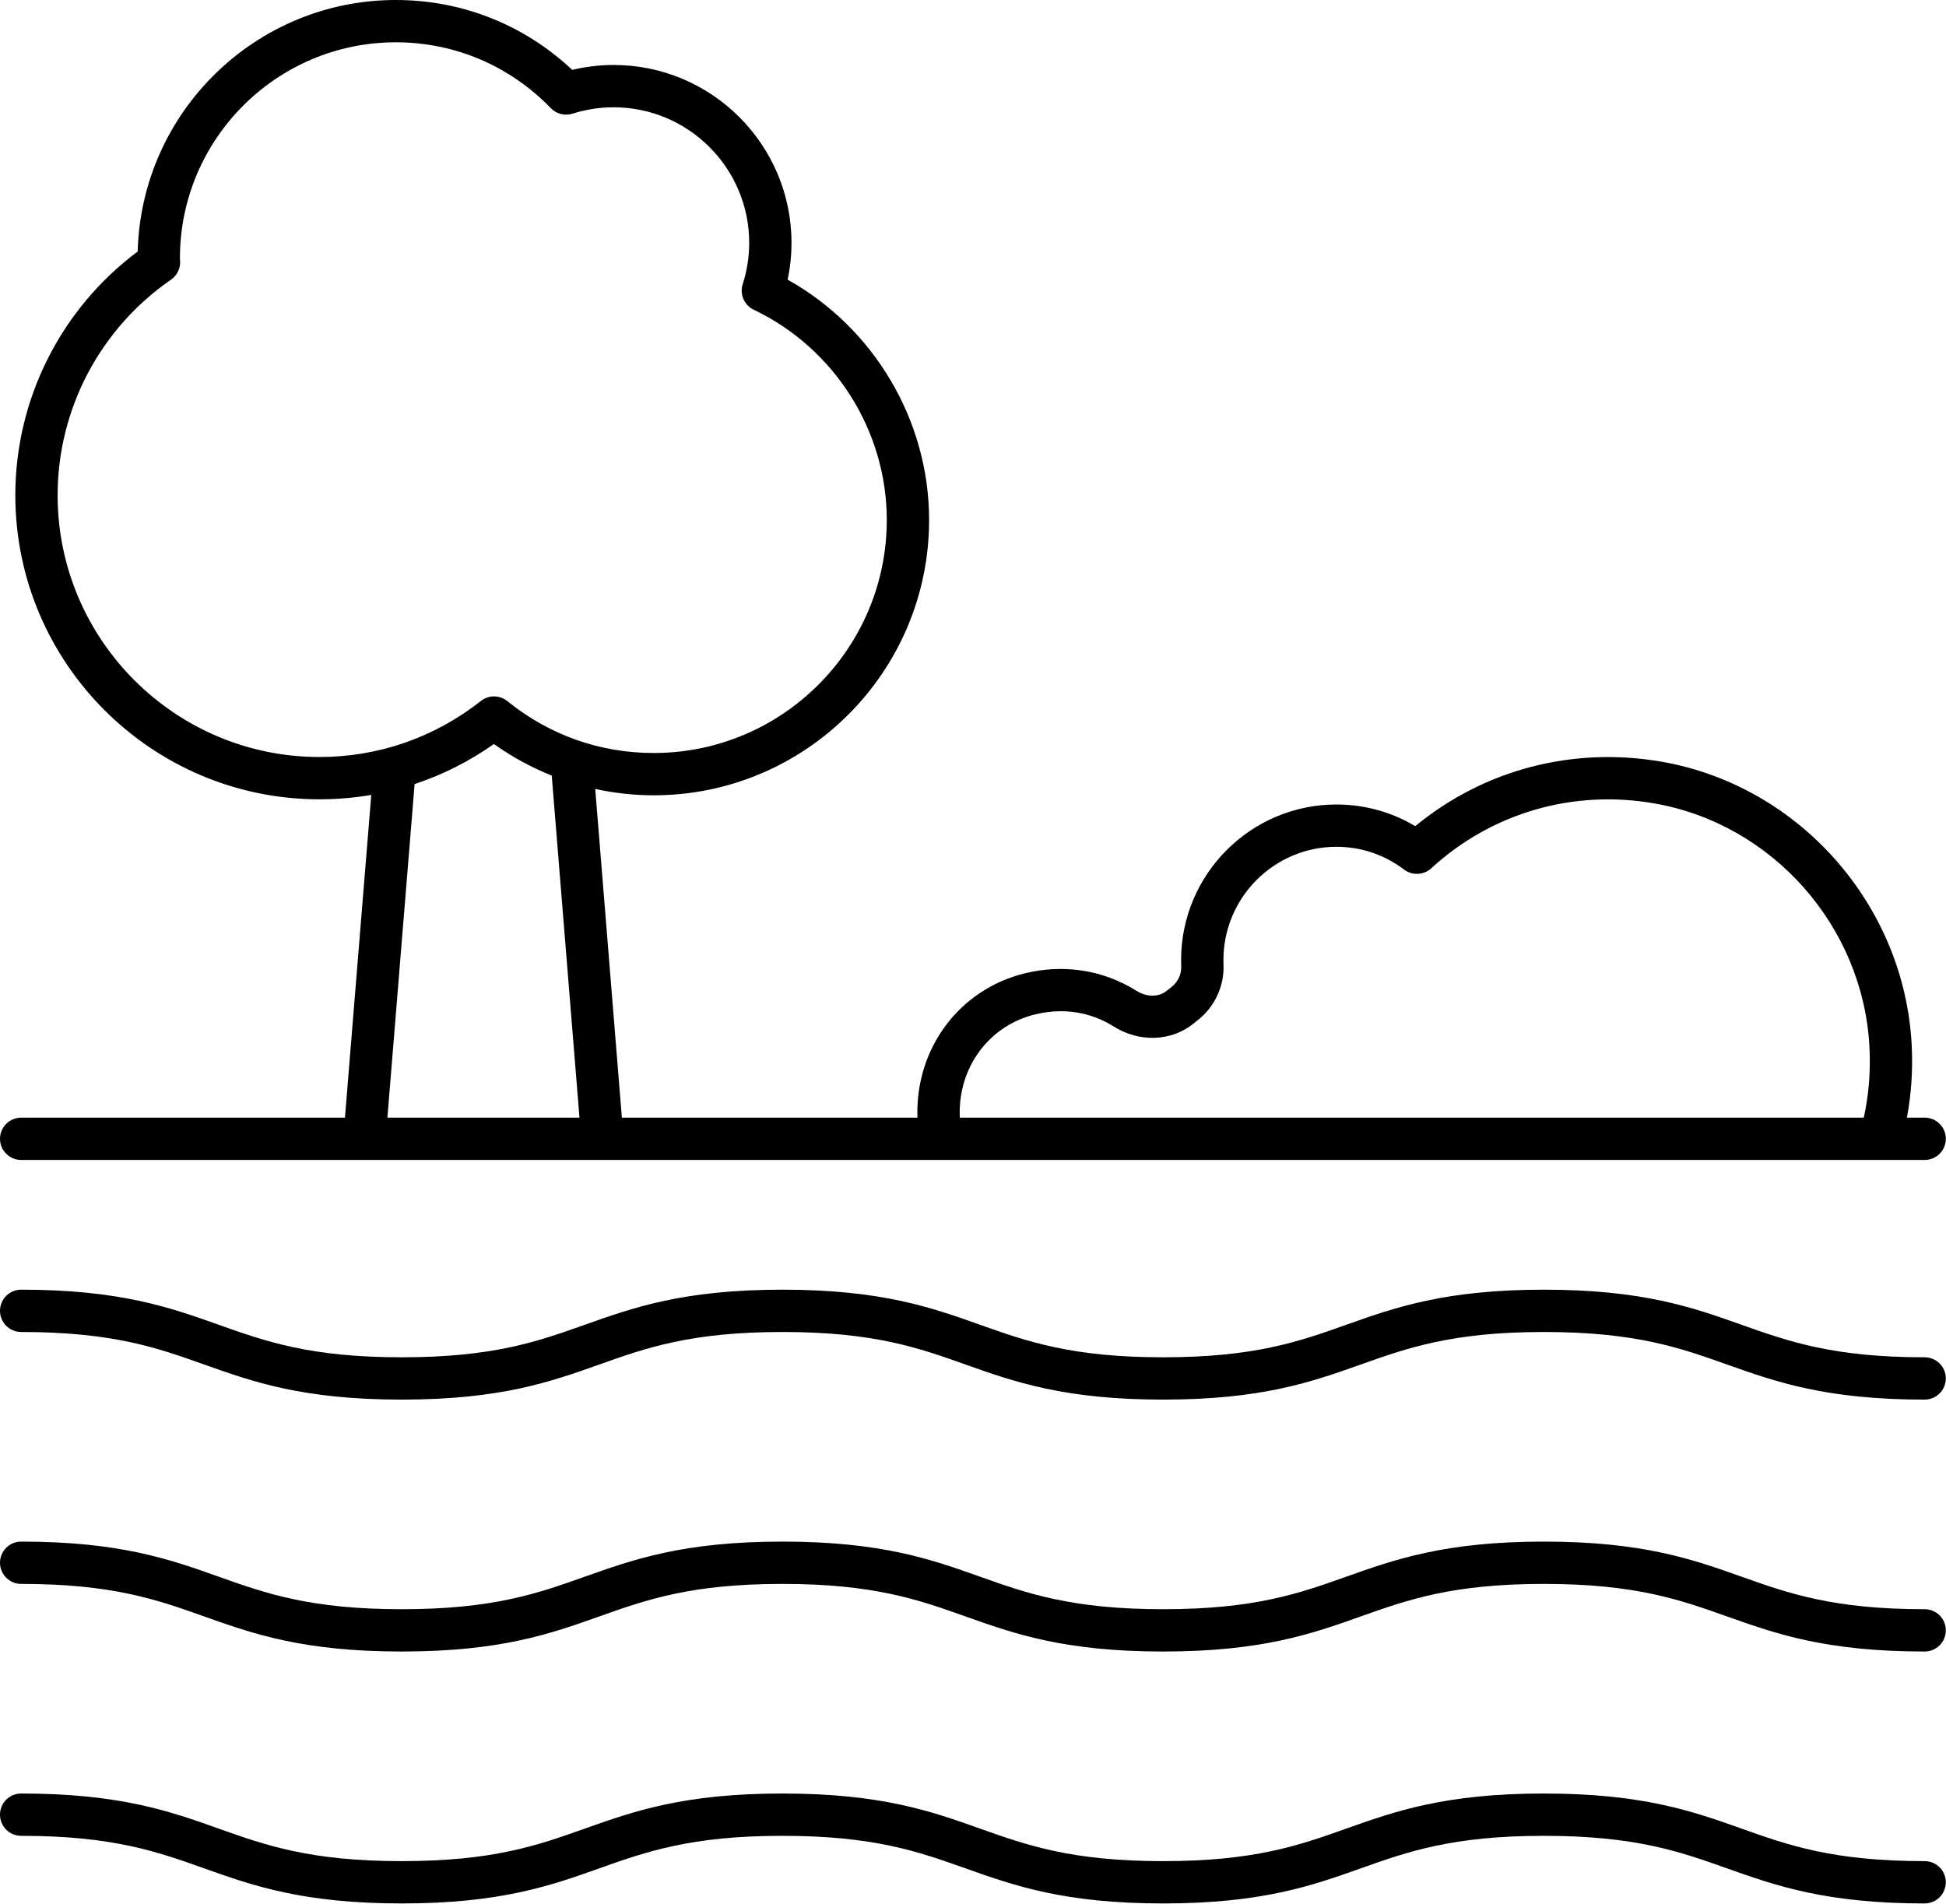
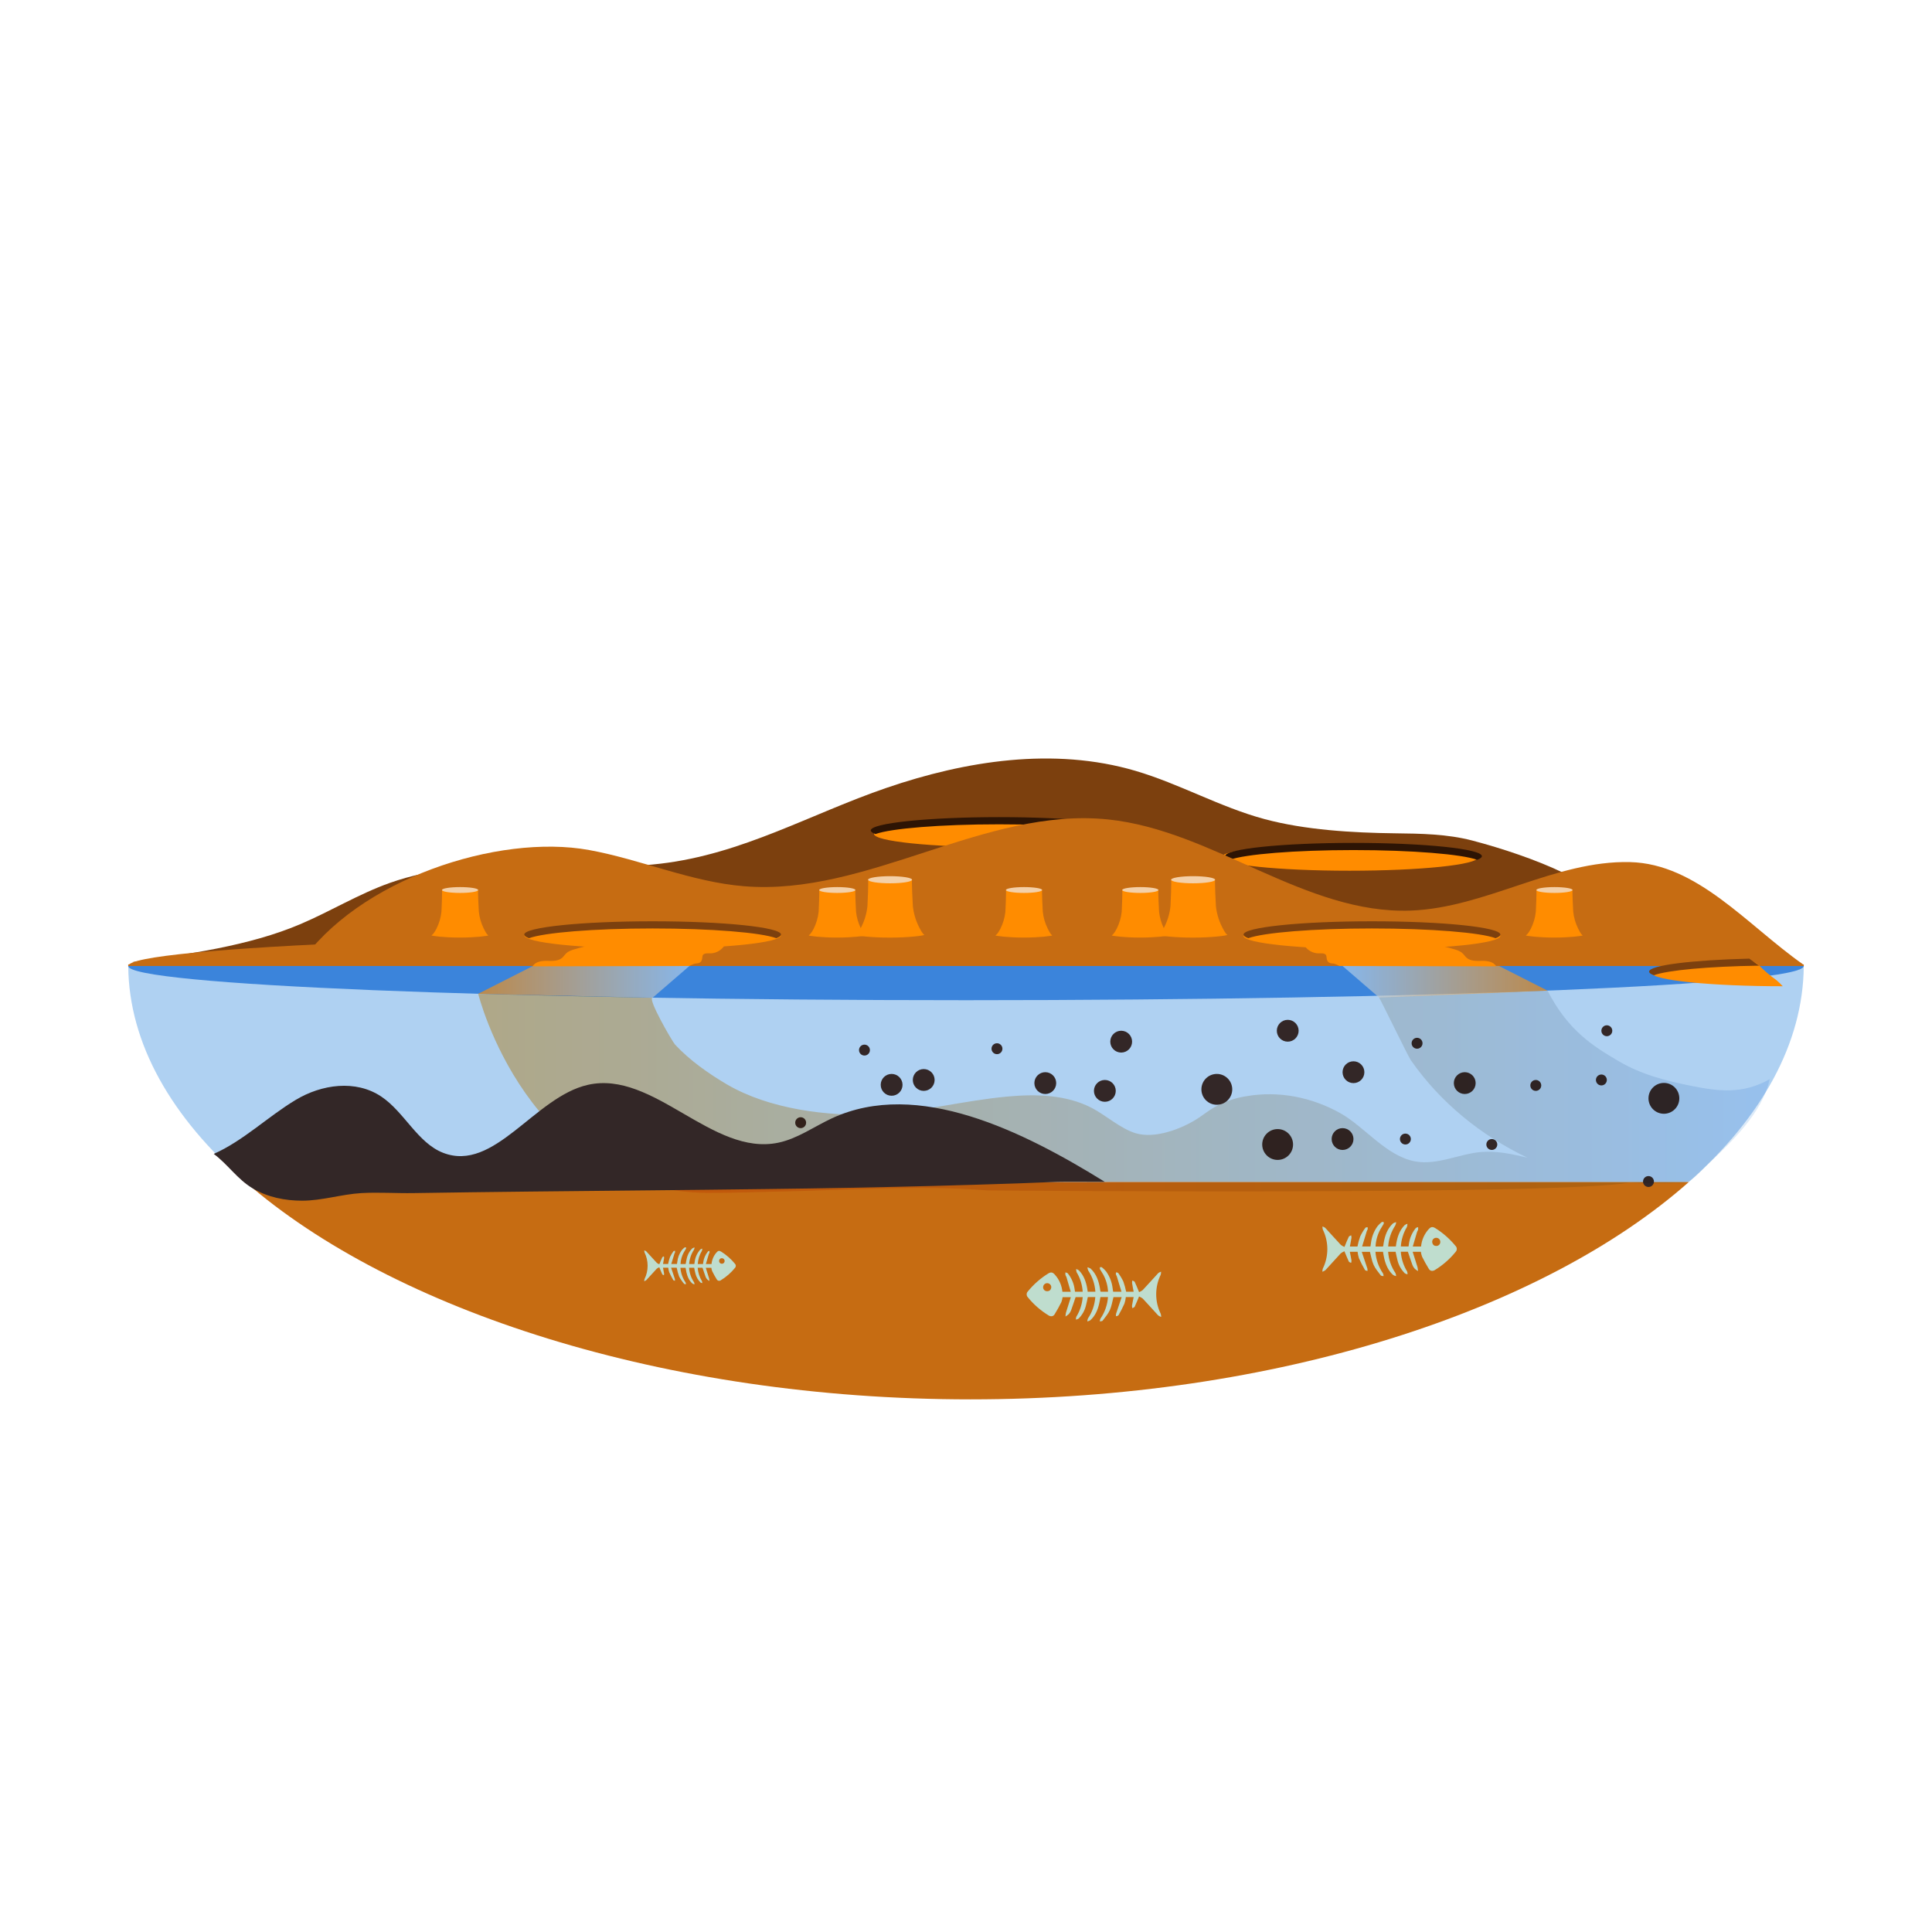
- <svg xmlns="http://www.w3.org/2000/svg" width="687" height="672" viewBox="0 0 687 672" fill="none">
-   <path d="M679.471 479.159C647.149 479.159 631.42 473.576 614.758 467.654C597.638 461.571 579.941 455.29 545.05 455.29C510.159 455.29 492.462 461.576 475.342 467.654C458.681 473.576 442.946 479.159 410.624 479.159C378.312 479.159 362.577 473.576 345.926 467.654C328.806 461.571 311.114 455.29 276.223 455.29C241.338 455.29 223.639 461.576 206.521 467.654C189.865 473.576 174.135 479.159 141.823 479.159C109.521 479.159 93.793 473.576 77.146 467.654C60.037 461.571 42.343 455.29 7.469 455.29C3.344 455.29 0 458.628 0 462.758C0 466.883 3.344 470.227 7.469 470.227C39.766 470.227 55.495 475.81 72.141 481.732C89.25 487.816 106.943 494.097 141.818 494.097C176.703 494.097 194.397 487.81 211.515 481.732C228.171 475.81 243.901 470.227 276.213 470.227C308.53 470.227 324.259 475.81 340.915 481.732C358.035 487.816 375.727 494.097 410.618 494.097C445.514 494.097 463.211 487.81 480.331 481.732C496.987 475.81 512.722 470.227 545.039 470.227C577.362 470.227 593.091 475.81 609.753 481.732C626.873 487.816 644.57 494.097 679.461 494.097C683.586 494.097 686.93 490.758 686.93 486.628C686.94 482.498 683.596 479.159 679.471 479.159H679.471Z" fill="black" />
-   <path d="M679.471 568.093C647.149 568.093 631.42 562.509 614.758 556.587C597.638 550.504 579.941 544.223 545.05 544.223C510.159 544.223 492.462 550.509 475.342 556.587C458.681 562.509 442.946 568.093 410.624 568.093C378.312 568.093 362.577 562.509 345.926 556.587C328.806 550.504 311.114 544.223 276.223 544.223C241.338 544.223 223.639 550.509 206.521 556.587C189.865 562.509 174.135 568.093 141.823 568.093C109.521 568.093 93.793 562.509 77.146 556.587C60.037 550.504 42.343 544.223 7.469 544.223C3.344 544.223 0 547.561 0 551.692C0 555.817 3.344 559.16 7.469 559.16C39.766 559.16 55.495 564.744 72.141 570.666C89.25 576.749 106.943 583.03 141.818 583.03C176.703 583.03 194.397 576.744 211.515 570.666C228.171 564.744 243.901 559.16 276.213 559.16C308.53 559.16 324.259 564.744 340.915 570.666C358.035 576.749 375.727 583.03 410.618 583.03C445.514 583.03 463.211 576.744 480.331 570.666C496.987 564.744 512.722 559.16 545.039 559.16C577.362 559.16 593.091 564.744 609.753 570.666C626.873 576.749 644.57 583.03 679.461 583.03C683.586 583.03 686.93 579.692 686.93 575.561C686.94 571.431 683.596 568.093 679.471 568.093H679.471Z" fill="black" />
-   <path d="M679.471 657.026C647.149 657.026 631.42 651.443 614.758 645.521C597.638 639.437 579.941 633.156 545.05 633.156C510.159 633.156 492.462 639.443 475.342 645.521C458.681 651.443 442.946 657.026 410.624 657.026C378.312 657.026 362.577 651.443 345.926 645.521C328.806 639.437 311.114 633.156 276.223 633.156C241.338 633.156 223.639 639.443 206.521 645.521C189.865 651.443 174.135 657.026 141.823 657.026C109.521 657.026 93.793 651.443 77.146 645.521C60.037 639.437 42.343 633.156 7.469 633.156C3.344 633.156 0 636.495 0 640.625C0 644.75 3.344 648.094 7.469 648.094C39.766 648.094 55.495 653.677 72.141 659.599C89.25 665.682 106.943 671.964 141.818 671.964C176.703 671.964 194.397 665.677 211.515 659.599C228.171 653.677 243.901 648.094 276.213 648.094C308.53 648.094 324.259 653.677 340.915 659.599C358.035 665.682 375.727 671.964 410.618 671.964C445.514 671.964 463.211 665.677 480.331 659.599C496.987 653.677 512.722 648.094 545.039 648.094C577.362 648.094 593.091 653.677 609.753 659.599C626.873 665.682 644.57 671.964 679.461 671.964C683.586 671.964 686.93 668.625 686.93 664.495C686.94 660.365 683.596 657.026 679.471 657.026H679.471Z" fill="black" />
-   <path d="M7.472 409.493H679.472C683.597 409.493 686.94 406.154 686.94 402.024C686.94 397.899 683.597 394.555 679.472 394.555H673.196C674.774 386.17 675.347 377.508 674.873 368.691C672.242 319.404 635.201 277.456 586.79 268.936C555.331 263.426 523.905 271.671 499.629 291.65C491.207 286.634 481.697 284.009 471.795 284.009C441.561 284.009 416.967 308.64 416.967 338.921C416.967 339.65 416.983 340.385 417.014 341.114C417.129 343.937 415.842 346.671 413.561 348.447L411.9 349.765C409.061 352.082 404.827 352.062 401.108 349.728C389.514 342.452 375.592 340.254 361.884 343.588C338.644 349.239 323.04 370.181 323.889 394.552L219.54 394.562L210.134 278.515C216.894 279.995 223.827 280.76 230.8 280.76C284.399 280.76 328.003 237.156 328.003 183.557C328.003 148.427 308.591 115.781 278.06 98.724C278.967 94.443 279.425 90.099 279.425 85.724C279.425 51.104 251.258 22.938 216.633 22.938C211.706 22.938 206.805 23.521 202.013 24.667C185.054 8.729 163.111 0 139.737 0C90.267 0 49.873 39.609 48.617 88.781C21.486 109.032 5.409 140.901 5.409 174.823C5.409 234.016 53.565 282.177 112.763 282.177C118.967 282.177 125.081 281.656 131.07 280.625L121.778 394.563H7.472C3.347 394.563 0.003 397.901 0.003 402.031C0.003 406.156 3.347 409.495 7.472 409.495L7.472 409.493ZM365.418 358.107C377.903 355.076 387.402 358.748 393.164 362.378C402.247 368.086 413.565 367.68 421.366 361.326L422.746 360.227C428.819 355.503 432.257 348.123 431.939 340.503L431.908 338.92C431.908 316.878 449.804 298.941 471.804 298.941C480.481 298.941 488.752 301.727 495.721 306.993C498.596 309.165 502.617 308.978 505.273 306.535C526.633 286.936 555.409 278.566 584.211 283.655C625.851 290.978 657.711 327.082 659.971 369.499C660.429 378.098 659.757 386.504 657.971 394.562H338.851C338.845 394.426 338.835 394.291 338.83 394.155C338.179 376.901 349.111 362.077 365.423 358.109L365.418 358.107ZM136.765 394.561L146.369 276.801C156.26 273.53 165.666 268.79 174.369 262.655C180.718 267.186 187.583 270.916 194.781 273.796L204.573 394.561L136.765 394.561ZM112.765 267.243C61.801 267.243 20.343 225.785 20.343 174.822C20.343 144.467 35.307 116.019 60.37 98.729C62.422 97.312 63.631 94.968 63.594 92.463C63.589 92.322 63.532 91.291 63.521 91.145C63.521 49.124 97.715 14.932 139.735 14.932C160.527 14.932 179.969 23.203 194.48 38.208C196.454 40.25 199.407 40.963 202.11 40.135C206.824 38.635 211.709 37.875 216.632 37.875C243.022 37.875 264.492 59.344 264.492 85.729C264.492 90.672 263.721 95.589 262.2 100.333C261.064 103.891 262.731 107.74 266.101 109.344C294.632 122.948 313.065 152.078 313.065 183.557C313.065 228.917 276.158 265.828 230.8 265.828C211.784 265.828 193.909 259.489 179.102 247.51C176.399 245.318 172.534 245.286 169.79 247.443C153.331 260.396 133.607 267.245 112.768 267.245L112.765 267.243Z" fill="black" />
+ <svg xmlns="http://www.w3.org/2000/svg" xmlns:xlink="http://www.w3.org/1999/xlink" viewBox="0 0 1388.29 1388.29">
+   <defs>
+     <style>.cls-1{isolation:isolate;}.cls-2{fill:#7c400e;}.cls-3{fill:#c66c12;}.cls-4{fill:#afd1f2;}.cls-5{fill:#332727;}.cls-6{fill:#3b84db;}.cls-7{fill:#ff8c00;}.cls-8{fill:#bfddce;}.cls-10,.cls-9{opacity:0.66;}.cls-9{fill:url(#Gradiente_sem_nome_4);}.cls-10{fill:url(#Gradiente_sem_nome_4-2);}.cls-11{opacity:0.44;mix-blend-mode:multiply;fill:url(#Gradiente_sem_nome_4-3);}.cls-12{fill:#2d1404;}.cls-13{fill:#f4d0a8;}</style>
+     <linearGradient id="Gradiente_sem_nome_4" x1="343.59" y1="705.52" x2="495.37" y2="705.52" gradientUnits="userSpaceOnUse">
+       <stop offset="0" stop-color="#ff8c00" />
+       <stop offset="1" stop-color="#afd1f2" />
+     </linearGradient>
+     <linearGradient id="Gradiente_sem_nome_4-2" x1="-2234.93" y1="705.52" x2="-2087.66" y2="705.52" gradientTransform="matrix(-1, 0, 0, 1, -1122.93, 0)" xlink:href="#Gradiente_sem_nome_4" />
+     <linearGradient id="Gradiente_sem_nome_4-3" x1="343.59" y1="784.46" x2="1271.57" y2="784.46" xlink:href="#Gradiente_sem_nome_4" />
+   </defs>
+   <g class="cls-1">
+     <g id="Camada_1" data-name="Camada 1">
+       <path class="cls-2" d="M95.13,691.36c39.57-5.78,83.61-11.47,120.81-27.33,21.72-9.26,42-21.75,64.3-29.64,61.48-21.78,129.52-6.18,194.3-13.77,59.19-6.93,107.81-35.76,162.51-54.49,56.77-19.44,120.1-29.47,178.73-12.26,31.77,9.32,60.87,26.1,92.88,34.71,29.11,7.84,63.39,9.85,93.53,10.21,18.76.22,37.75.47,55.9,5.24,20.91,5.5,45.66,13.7,65,23,22.5,10.81,39.49,28.85,64.76,34.56,26.89,6.07,57.3-1.56,81,12.6,4.35,2.6,8.5,6.17,10,11s-.87,11.07-5.79,12.34" />
+       <path class="cls-3" d="M697.38,1005.55c220,0,412.19-64,516.29-156.29H176.32C282.33,941.53,477.44,1005.55,697.38,1005.55Z" />
+       <path class="cls-3" d="M1296.16,693H92.14c0,.4,0,.79,0,1.19h1204C1296.15,693.75,1296.16,693.36,1296.16,693Z" />
+       <path class="cls-4" d="M1296.14,694.15H92.15c.43,55.78,31.16,109,84.17,155.11H1213.67C1265.72,803.12,1295.72,749.93,1296.14,694.15Z" />
+       <circle class="cls-5" cx="874.38" cy="782.78" r="11.08" />
+       <circle class="cls-5" cx="918.08" cy="822.41" r="11.08" />
+       <circle class="cls-5" cx="1195.64" cy="789.24" r="11.08" />
+       <circle class="cls-5" cx="793.92" cy="783.88" r="7.84" />
+       <circle class="cls-5" cx="805.66" cy="748.51" r="7.84" />
+       <circle class="cls-5" cx="964.73" cy="818.49" r="7.84" />
+       <circle class="cls-5" cx="925.33" cy="740.67" r="7.84" />
+       <circle class="cls-5" cx="751.12" cy="778.29" r="7.84" />
+       <circle class="cls-5" cx="640.7" cy="779.54" r="7.84" />
+       <circle class="cls-5" cx="663.76" cy="776.04" r="7.84" />
+       <circle class="cls-5" cx="1052.53" cy="778.29" r="7.84" />
+       <circle class="cls-5" cx="972.57" cy="770.46" r="7.84" />
+       <circle class="cls-5" cx="1071.98" cy="822.41" r="3.92" />
+       <circle class="cls-5" cx="1184.56" cy="849.02" r="3.92" />
+       <circle class="cls-5" cx="1018.27" cy="749.66" r="3.92" />
+       <circle class="cls-5" cx="716.4" cy="753.58" r="3.92" />
+       <circle class="cls-5" cx="621.18" cy="754.57" r="3.92" />
+       <circle class="cls-5" cx="575.34" cy="806.74" r="3.92" />
+       <circle class="cls-5" cx="1150.71" cy="776.04" r="3.92" />
+       <circle class="cls-5" cx="1103.58" cy="779.96" r="3.92" />
+       <circle class="cls-5" cx="1009.88" cy="818.49" r="3.92" />
+       <circle class="cls-5" cx="1154.63" cy="740.67" r="3.92" />
+       <path class="cls-3" d="M694.14,669.58c-332.48,0-602,11-602,24.57h1204C1296.14,680.58,1026.62,669.58,694.14,669.58Z" />
+       <path class="cls-6" d="M694.14,718.72c332.48,0,602-11,602-24.57H92.14C92.14,707.72,361.66,718.72,694.14,718.72Z" />
+       <ellipse class="cls-7" cx="720.32" cy="599.24" rx="92.28" ry="9.57" />
+       <ellipse class="cls-7" cx="969.69" cy="616.11" rx="92.28" ry="9.57" />
+       <g id="VA5I2r">
+         <path class="cls-8" d="M763.42,928.24h6c-1.08-3.68-2.06-7.1-3.08-10.51-.17-.57-.63-1.07-.75-1.64a7.78,7.78,0,0,1,0-1.8c.57.22,1.33.3,1.69.71a22.94,22.94,0,0,1,4.94,11.51c.09.51.16,1,.25,1.67H778a31,31,0,0,0-4.36-14,6.59,6.59,0,0,1-.35-2.31,6.53,6.53,0,0,1,2,1c3.59,3.66,5.16,8.27,6,13.2.11.66.19,1.33.3,2.13h5.52A31.34,31.34,0,0,0,782,913a7.82,7.82,0,0,1-.62-2.34,6.81,6.81,0,0,1,2.31.91c4.12,3.86,5.83,8.89,6.72,14.29.1.6.16,1.2.26,1.8a3.22,3.22,0,0,0,.25.52h5.29a28.46,28.46,0,0,0-3.45-12.31c-.71-1.33-1.63-2.55-2.35-3.88-.2-.36,0-.92-.06-1.38.47,0,1.11-.2,1.39,0a18.85,18.85,0,0,1,3.08,3,25.67,25.67,0,0,1,4.69,12.14l.36,2.43h6c-1.18-3.87-2.25-7.44-3.35-11a15.31,15.31,0,0,1-.67-1.43,5.27,5.27,0,0,1,.09-1.47c.53.14,1.33.11,1.56.45a37.37,37.37,0,0,1,3.72,6.16,53.52,53.52,0,0,1,2,7.31h5.39c-.41-2.2-.83-4.24-1.14-6.29a6.48,6.48,0,0,1,.22-1.78c.57.33,1.45.53,1.68,1,1.07,2.23,2,4.55,3.14,7.37a9.88,9.88,0,0,0,2.61-1.48c3.79-4,7.44-8.18,11.2-12.23a6.75,6.75,0,0,1,2-1,7.21,7.21,0,0,1-.25,2.21,31.92,31.92,0,0,0,0,28.07,8.35,8.35,0,0,1,.33,2.27,7.47,7.47,0,0,1-2.19-1.15c-3.72-4-7.32-8.09-11.05-12.06a10.18,10.18,0,0,0-2.68-1.51c-1.17,2.81-2.06,5.13-3.13,7.36-.24.5-1.1.71-1.68,1.05a6.2,6.2,0,0,1-.24-1.78c.32-2,.75-4,1.18-6.21H809a22.37,22.37,0,0,1-1,4.69,92,92,0,0,1-4.29,8.39c-.25.44-1.21.49-1.84.72a7.59,7.59,0,0,1,.13-1.86c1.24-3.85,2.54-7.68,4-11.92h-5.89c-.84,3.17-1.3,6.46-2.61,9.37-1.25,2.75-3.33,5.13-5.18,7.58-.32.43-1.29.37-2,.54a5.31,5.31,0,0,1,.39-1.93,31.59,31.59,0,0,0,5.47-15.59h-5.44c-.28,1.52-.5,3.14-.88,4.73-1.08,4.56-2.82,8.8-6.45,12a6,6,0,0,1-2.11.77,6.33,6.33,0,0,1,.48-2.15,31.2,31.2,0,0,0,5.27-15.35h-5.37c-.44,2.05-.8,4.12-1.36,6.13a19.64,19.64,0,0,1-5.28,9.37,5.55,5.55,0,0,1-1.92.71,5.32,5.32,0,0,1,.27-2A31.48,31.48,0,0,0,778,932.06h-5.09c-1.12,3.32-2.13,6.46-3.27,9.55a8.19,8.19,0,0,1-1.66,2.68,13.52,13.52,0,0,1-2.35,1.72,17.27,17.27,0,0,1,.36-2.81c1.08-3.59,2.24-7.15,3.48-11.09h-5.91a15.44,15.44,0,0,1-.87,3.53c-1.51,3-3.12,6-4.9,8.84-1,1.56-2.68,1.71-4.23.79a58.54,58.54,0,0,1-15-13.1,3.08,3.08,0,0,1,.14-4.33,59.47,59.47,0,0,1,14.44-12.68c2.11-1.29,3.31-1,4.94.87A21.43,21.43,0,0,1,763.42,928.24Zm-8-3.26a2.93,2.93,0,1,0-5.86,0,2.8,2.8,0,0,0,2.93,2.85C754.24,927.84,755.22,926.74,755.42,925Z" />
+       </g>
+       <g id="VA5I2r-2" data-name="VA5I2r">
+         <path class="cls-8" d="M511.28,908.33h-4.06c.74-2.51,1.41-4.83,2.1-7.15.12-.39.43-.73.51-1.12a5.09,5.09,0,0,0,0-1.23c-.38.16-.9.2-1.14.49a15.61,15.61,0,0,0-3.37,7.84c-.06.34-.11.7-.17,1.14h-3.76a21.11,21.11,0,0,1,3-9.53,4.39,4.39,0,0,0,.24-1.57,4.36,4.36,0,0,0-1.39.66,16.07,16.07,0,0,0-4.08,9c-.08.45-.13.91-.21,1.45h-3.75a21.28,21.28,0,0,1,3.5-10.33,5.54,5.54,0,0,0,.42-1.59,4.75,4.75,0,0,0-1.58.62c-2.8,2.63-4,6.06-4.57,9.74-.07.4-.11.81-.18,1.22a2.56,2.56,0,0,1-.17.35H489a19.28,19.28,0,0,1,2.35-8.38c.48-.91,1.1-1.74,1.6-2.64.13-.25,0-.63,0-.95-.32,0-.76-.13-.95,0a13,13,0,0,0-2.1,2,17.44,17.44,0,0,0-3.19,8.27c-.09.55-.17,1.1-.25,1.65h-4.1c.8-2.63,1.53-5.06,2.28-7.49.11-.34.38-.63.46-1a4.24,4.24,0,0,0-.06-1c-.37.09-.91.07-1.07.3a25.05,25.05,0,0,0-2.53,4.2,36.59,36.59,0,0,0-1.35,5h-3.66c.27-1.5.56-2.89.77-4.29a4.31,4.31,0,0,0-.15-1.21c-.39.23-1,.36-1.15.7-.72,1.52-1.33,3.09-2.13,5a6.5,6.5,0,0,1-1.78-1c-2.58-2.74-5.07-5.56-7.63-8.32a4.45,4.45,0,0,0-1.38-.68,4.87,4.87,0,0,0,.17,1.5,21.76,21.76,0,0,1,0,19.12,5.58,5.58,0,0,0-.23,1.55,5.34,5.34,0,0,0,1.5-.79c2.53-2.71,5-5.51,7.52-8.21a7,7,0,0,1,1.82-1c.8,1.92,1.41,3.49,2.14,5,.16.35.75.49,1.14.72a4.36,4.36,0,0,0,.16-1.22c-.22-1.36-.51-2.72-.8-4.22h3.79a15.36,15.36,0,0,0,.67,3.19,61.45,61.45,0,0,0,2.93,5.71c.17.31.82.34,1.25.5a5.85,5.85,0,0,0-.09-1.27c-.85-2.62-1.74-5.23-2.7-8.12h4a42.21,42.21,0,0,0,1.78,6.38,29,29,0,0,0,3.53,5.17c.22.29.88.25,1.34.36a3.6,3.6,0,0,0-.27-1.31A21.57,21.57,0,0,1,488.93,911h3.71c.19,1,.34,2.14.59,3.22.74,3.11,1.92,6,4.39,8.16a4.53,4.53,0,0,0,1.45.52,4.52,4.52,0,0,0-.33-1.47,21.15,21.15,0,0,1-3.59-10.45h3.66c.3,1.39.54,2.8.92,4.18a13.48,13.48,0,0,0,3.6,6.38c.31.29.86.32,1.3.48a3.52,3.52,0,0,0-.18-1.33,21.56,21.56,0,0,1-3.11-9.7h3.47c.77,2.26,1.45,4.4,2.23,6.5a5.6,5.6,0,0,0,1.13,1.83,10,10,0,0,0,1.6,1.17,10.85,10.85,0,0,0-.25-1.91c-.73-2.45-1.52-4.88-2.36-7.56h4a10.93,10.93,0,0,0,.59,2.4c1,2,2.13,4.08,3.34,6a2,2,0,0,0,2.88.54,39.72,39.72,0,0,0,10.2-8.92,2.12,2.12,0,0,0-.1-3,40.8,40.8,0,0,0-9.84-8.64c-1.44-.87-2.26-.71-3.36.6A14.51,14.51,0,0,0,511.28,908.33Zm5.45-2.22a1.91,1.91,0,0,1,1.91-2,2,2,0,0,1,2.08,2,2,2,0,0,1-4,0Z" />
+       </g>
+       <g id="VA5I2r-3" data-name="VA5I2r">
+         <path class="cls-8" d="M1021.14,895.72h-5.95c1.08-3.68,2.06-7.1,3.08-10.5.17-.57.63-1.07.75-1.65a7.78,7.78,0,0,0,0-1.8c-.57.23-1.33.3-1.69.71a23,23,0,0,0-4.94,11.51c-.09.52-.15,1-.25,1.68h-5.52a31.09,31.09,0,0,1,4.36-14,6.55,6.55,0,0,0,.35-2.31,7,7,0,0,0-2,1c-3.59,3.67-5.16,8.27-6,13.2-.11.67-.19,1.33-.3,2.13h-5.52a31.41,31.41,0,0,1,5.14-15.16,7.55,7.55,0,0,0,.62-2.33,6.8,6.8,0,0,0-2.31.9c-4.12,3.86-5.83,8.9-6.72,14.3-.1.59-.16,1.2-.26,1.79a3.66,3.66,0,0,1-.25.53h-5.29a28.56,28.56,0,0,1,3.45-12.31c.71-1.34,1.63-2.56,2.35-3.88.2-.37.05-.92.06-1.39-.47,0-1.11-.2-1.39,0a18.45,18.45,0,0,0-3.08,3,25.64,25.64,0,0,0-4.69,12.13l-.36,2.43h-6c1.18-3.87,2.25-7.44,3.35-11a15.31,15.31,0,0,0,.67-1.43,5.2,5.2,0,0,0-.09-1.46c-.53.14-1.33.1-1.56.45a37.29,37.29,0,0,0-3.72,6.15,53.52,53.52,0,0,0-2,7.31H970c.41-2.2.83-4.23,1.14-6.29a6.57,6.57,0,0,0-.22-1.78c-.57.34-1.44.53-1.68,1-1.07,2.23-2,4.54-3.14,7.37a9.65,9.65,0,0,1-2.61-1.49c-3.79-4-7.44-8.18-11.2-12.22a6.31,6.31,0,0,0-2-1,7.21,7.21,0,0,0,.25,2.21,31.92,31.92,0,0,1,0,28.07,8.3,8.3,0,0,0-.33,2.27,7.93,7.93,0,0,0,2.2-1.16c3.71-4,7.31-8.08,11-12.05a9.65,9.65,0,0,1,2.68-1.51c1.17,2.81,2.06,5.12,3.13,7.35.24.51,1.1.71,1.68,1a6.15,6.15,0,0,0,.24-1.78c-.32-2-.75-4-1.18-6.2h5.57a22.5,22.5,0,0,0,1,4.69,89.45,89.45,0,0,0,4.3,8.38c.25.45,1.2.5,1.83.73a7.68,7.68,0,0,0-.13-1.87c-1.24-3.85-2.54-7.68-4-11.91h5.89c.84,3.16,1.3,6.45,2.62,9.36,1.24,2.75,3.32,5.14,5.17,7.59.32.43,1.29.37,2,.53a5.31,5.31,0,0,0-.39-1.93,31.55,31.55,0,0,1-5.47-15.58h5.44c.28,1.52.5,3.14.88,4.72,1.08,4.56,2.82,8.8,6.45,12a6.45,6.45,0,0,0,2.11.77,6.34,6.34,0,0,0-.48-2.16,31.16,31.16,0,0,1-5.27-15.34h5.37c.45,2,.8,4.11,1.36,6.13a19.65,19.65,0,0,0,5.28,9.36,5.36,5.36,0,0,0,1.92.71,5.24,5.24,0,0,0-.27-2,31.48,31.48,0,0,1-4.56-14.24h5.09c1.12,3.31,2.13,6.45,3.27,9.55a8.3,8.3,0,0,0,1.66,2.68,13.7,13.7,0,0,0,2.36,1.71,18.49,18.49,0,0,0-.37-2.8c-1.08-3.59-2.24-7.16-3.48-11.09H1021a15.49,15.49,0,0,0,.87,3.52c1.51,3,3.12,6,4.9,8.84,1,1.56,2.68,1.72,4.23.79a58.35,58.35,0,0,0,15-13.1,3.06,3.06,0,0,0-.14-4.32,59.51,59.51,0,0,0-14.44-12.69c-2.11-1.29-3.31-1-4.94.87A21.46,21.46,0,0,0,1021.14,895.72Zm8-3.26a2.84,2.84,0,0,1,2.82-3,2.87,2.87,0,0,1,3,3,2.8,2.8,0,0,1-2.93,2.85C1030.32,895.32,1029.34,894.23,1029.14,892.46Z" />
+       </g>
+       <polygon class="cls-9" points="383.03 694.1 343.59 714.13 468.97 716.94 495.37 694.15 383.03 694.1" />
+       <polygon class="cls-10" points="1077.07 694.1 1112 711.84 991.13 716.94 964.73 694.15 1077.07 694.1" />
+       <path class="cls-11" d="M1214.94,780.2c-18.44-3.72-35.25-8-51.66-17.58-18.5-10.83-36.47-22-51.28-50.78l-121.06,5c.46,0,20.78,42,22.79,44.89,21.15,30.45,50.49,54.26,83.81,70.15-10.91-2.6-22-5-33.2-4.08-16,1.37-31.66,9.69-47.48,6.74-21-3.9-35.9-24.7-54-34.8-20.29-11.3-43.89-16-66.89-12.09a68.41,68.41,0,0,0-23.58,8.11c-4.08,2.42-7.82,5.38-11.81,8-11.51,7.41-30.38,14.65-44.26,10.63-10.8-3.14-21.66-13-31.77-18.26-18.3-9.5-39.92-10.08-60.45-8.19-31.75,2.92-62.91,11.22-94.76,12.75-34.52,1.66-76.53-3.63-106.92-21.43-13.1-7.68-27-17.45-37.4-28.72-1.88-2-20.18-33.63-16-33.54l-125.38-2.82s35.16,142.16,164.93,143c16.28.11,32.61-.6,48.89-.9,50.4-.92,101.89-5,152.13-.87,0,0,414,3.67,461-5.64,11.14.65,22.22.64,32.88.23,3.65-.14,8.16.34,11.25-1.79,4.15-2.87,7.91-7.12,11.56-10.6,17.49-16.72,40-37.4,45.38-62.13C1252.36,786.29,1235.66,784.38,1214.94,780.2Z" />
+       <path class="cls-5" d="M212.39,790.42c18.79-11.32,43.24-14.71,61.53-2.49C290.54,799,300,821.2,318.38,828.37c36.86,14.36,65.67-40.12,104-48.82,47.49-10.77,89.37,51.57,137,41.54,13.69-2.89,25.62-11.55,38.42-17.5,61.76-28.66,137.8,9.57,196.09,45.67-7.19,0-28.12-.19-34,0q-14.77.62-29.53,1.13-29.91,1-59.83,1.8-60,1.53-120,2.23c-56.62.75-113.23,1.19-169.85,1.81q-41.75.45-83.49,1.1c-12.39.21-25.27-.7-37.53,0-14.24.83-28,5.41-42.44,5.46-12.37,0-24.87-2.43-35.77-8.94s-17.79-17.21-27.85-24.68C174.73,819.82,192.43,802.43,212.39,790.42Z" />
+       <path class="cls-12" d="M883.71,617.84c10.91-4,46.56-7,88.86-7s77.95,3,88.85,7c2.23-.82,3.43-1.69,3.43-2.59,0-5.29-41.32-9.57-92.28-9.57s-92.29,4.28-92.29,9.57C880.28,616.15,881.48,617,883.71,617.84Z" />
+       <path class="cls-12" d="M629.13,599.33c10.9-4,46.55-7,88.85-7s78,2.95,88.86,7c2.23-.82,3.43-1.69,3.43-2.59,0-5.29-41.32-9.57-92.29-9.57s-92.28,4.28-92.28,9.57C625.7,597.64,626.9,598.51,629.13,599.33Z" />
+       <path class="cls-3" d="M423.42,610.83c37.52,6.87,73.38,22.95,111.35,26,88.84,7.23,172.79-57.16,261.46-48,75.63,7.83,141.58,68.33,217.54,65.49,53.87-2,103.62-36.13,157.5-34.84,48.29,1.15,84.18,45.21,124.2,73.39-52.92-1.18-1080.11,0-1080.11,0C256.53,632.11,357.7,598.8,423.42,610.83Z" />
+       <ellipse class="cls-7" cx="468.97" cy="672.1" rx="92.28" ry="9.57" />
+       <path class="cls-2" d="M380.12,674.17c10.9-4,46.55-7,88.85-7s77.95,2.95,88.85,7c2.23-.83,3.43-1.7,3.43-2.59,0-5.29-41.31-9.57-92.28-9.57s-92.28,4.28-92.28,9.57C376.69,672.47,377.88,673.34,380.12,674.17Z" />
+       <ellipse class="cls-7" cx="985.84" cy="672.51" rx="92.28" ry="9.57" />
+       <path class="cls-7" d="M1281.06,708.69c-51,0-94.18-4.28-94.18-9.57,0-4.82,20.31-6,23.08-6.33,8.72-1,17.49-1.66,26.26-2.14s21.1-3.6,27.82,3.12a101,101,0,0,0,12.5,10.57,48.94,48.94,0,0,1,4.52,4.35" />
+       <path class="cls-7" d="M881.93,671.75c-1.72-1.27-3-4.2-4-6.09a43.17,43.17,0,0,1-4.21-14.6c-.15-1.16-.89-18.1-.59-18.9H841.54c.32.92-.31,17.78-.46,19a43,43,0,0,1-4.33,14.8c-1,1.85-2.5,4.7-4.35,5.84Z" />
+       <ellipse class="cls-13" cx="857.33" cy="632.16" rx="15.79" ry="2.56" />
+       <path class="cls-7" d="M881.93,671.75c0,.55-11.09,2-24.77,2s-24.76-1.42-24.76-2,11.09-1,24.76-1S881.93,671.21,881.93,671.75Z" />
+       <path class="cls-7" d="M839.64,672.1c-1.42-1-2.47-3.45-3.29-5a35.44,35.44,0,0,1-3.46-12c-.13-1-.74-14.89-.49-15.55h-26c.27.77-.25,14.63-.37,15.59a35.17,35.17,0,0,1-3.57,12.17c-.82,1.52-2.05,3.87-3.57,4.8Z" />
+       <ellipse class="cls-13" cx="819.41" cy="639.54" rx="12.99" ry="2.1" />
+       <path class="cls-7" d="M839.64,672.1c0,.45-9.12,1.62-20.37,1.62s-20.36-1.17-20.36-1.62,9.12-.81,20.36-.81S839.64,671.66,839.64,672.1Z" />
+       <path class="cls-7" d="M664.17,671.75c-1.72-1.27-3-4.2-4-6.09a42.94,42.94,0,0,1-4.21-14.6c-.16-1.16-.9-18.1-.6-18.9H623.78c.33.92-.31,17.78-.46,19a42.75,42.75,0,0,1-4.33,14.8c-1,1.85-2.5,4.7-4.35,5.84Z" />
+       <ellipse class="cls-13" cx="639.58" cy="632.16" rx="15.79" ry="2.56" />
+       <path class="cls-7" d="M664.17,671.75c0,.55-11.08,2-24.76,2s-24.77-1.42-24.77-2,11.09-1,24.77-1S664.17,671.21,664.17,671.75Z" />
+       <path class="cls-7" d="M621.88,672.1c-1.42-1-2.47-3.45-3.29-5a35.67,35.67,0,0,1-3.46-12c-.12-1-.73-14.89-.49-15.55h-26c.26.77-.26,14.63-.38,15.59a35.37,35.37,0,0,1-3.56,12.17c-.82,1.52-2.06,3.87-3.58,4.8Z" />
+       <ellipse class="cls-13" cx="601.66" cy="639.54" rx="12.99" ry="2.1" />
+       <path class="cls-7" d="M621.88,672.1c0,.45-9.12,1.62-20.36,1.62s-20.37-1.17-20.37-1.62,9.12-.81,20.37-.81S621.88,671.66,621.88,672.1Z" />
+       <path class="cls-7" d="M756.07,672.1c-1.42-1-2.47-3.45-3.29-5a35.44,35.44,0,0,1-3.46-12c-.12-1-.74-14.89-.49-15.55h-26c.26.77-.26,14.63-.38,15.59a35.17,35.17,0,0,1-3.57,12.17c-.82,1.52-2,3.87-3.57,4.8Z" />
+       <ellipse class="cls-13" cx="735.84" cy="639.54" rx="12.99" ry="2.1" />
+       <path class="cls-7" d="M756.07,672.1c0,.45-9.12,1.62-20.37,1.62s-20.36-1.17-20.36-1.62,9.12-.81,20.36-.81S756.07,671.66,756.07,672.1Z" />
+       <path class="cls-7" d="M1137.23,672.1c-1.42-1-2.47-3.45-3.29-5a35.67,35.67,0,0,1-3.46-12c-.12-1-.74-14.89-.49-15.55h-26c.26.77-.26,14.63-.38,15.59a35.37,35.37,0,0,1-3.56,12.17c-.83,1.52-2.06,3.87-3.58,4.8Z" />
+       <ellipse class="cls-13" cx="1117" cy="639.54" rx="12.99" ry="2.1" />
+       <path class="cls-7" d="M1137.23,672.1c0,.45-9.12,1.62-20.37,1.62s-20.36-1.17-20.36-1.62,9.12-.81,20.36-.81S1137.23,671.66,1137.23,672.1Z" />
+       <path class="cls-7" d="M350.83,672.1c-1.42-1-2.47-3.45-3.29-5a35.44,35.44,0,0,1-3.46-12c-.13-1-.74-14.89-.49-15.55h-26c.26.77-.26,14.63-.38,15.59a35.17,35.17,0,0,1-3.57,12.17c-.82,1.52-2.05,3.87-3.57,4.8Z" />
+       <ellipse class="cls-13" cx="330.6" cy="639.54" rx="12.99" ry="2.1" />
+       <path class="cls-7" d="M350.83,672.1c0,.45-9.12,1.62-20.37,1.62s-20.36-1.17-20.36-1.62,9.12-.81,20.36-.81S350.83,671.66,350.83,672.1Z" />
+       <path class="cls-7" d="M382.73,694.37c1.92-3.35,6.44-4,10.3-3.92s8.19.27,11.06-2.31c1-.93,1.77-2.15,2.78-3.1,1.81-1.72,4.32-2.46,6.72-3.13A87.77,87.77,0,0,1,426.36,679a88.83,88.83,0,0,1,10.19-.53l40.9-.56,32-.43,8-.11c2.27,0,4.89-.57,3,2.25a12.16,12.16,0,0,1-9.68,5.43,27.08,27.08,0,0,0-3.49.06c-3.45.54-2.11,2.7-3.09,5-.72,1.7-2.15,2.15-4,2.23s-4.8,1.81-4.8,1.81" />
+       <path class="cls-7" d="M1075.13,694.37c-1.92-3.35-6.44-4-10.3-3.92s-8.19.27-11.06-2.31c-1-.93-1.77-2.15-2.78-3.1-1.81-1.72-4.32-2.46-6.72-3.13A87.77,87.77,0,0,0,1031.5,679a88.83,88.83,0,0,0-10.19-.53l-40.91-.56-31.95-.43-8-.11c-2.27,0-4.89-.57-3,2.25a12.16,12.16,0,0,0,9.67,5.43,27.2,27.2,0,0,1,3.5.06c3.45.54,2.11,2.7,3.09,5,.72,1.7,2.15,2.15,4,2.23s4.8,1.81,4.8,1.81" />
+       <path class="cls-2" d="M897,674.17c10.9-4,46.55-7,88.85-7s78,2.95,88.86,7c2.23-.83,3.43-1.7,3.43-2.59,0-5.29-41.32-9.57-92.29-9.57s-92.28,4.28-92.28,9.57C893.56,672.47,894.76,673.34,897,674.17Z" />
+       <path class="cls-2" d="M1257,688.85c-41.19,1-72,4.78-72,9.34,0,.9,1.2,1.77,3.43,2.59,9.75-3.6,39.27-6.34,75.63-6.88" />
+     </g>
+   </g>
</svg>
